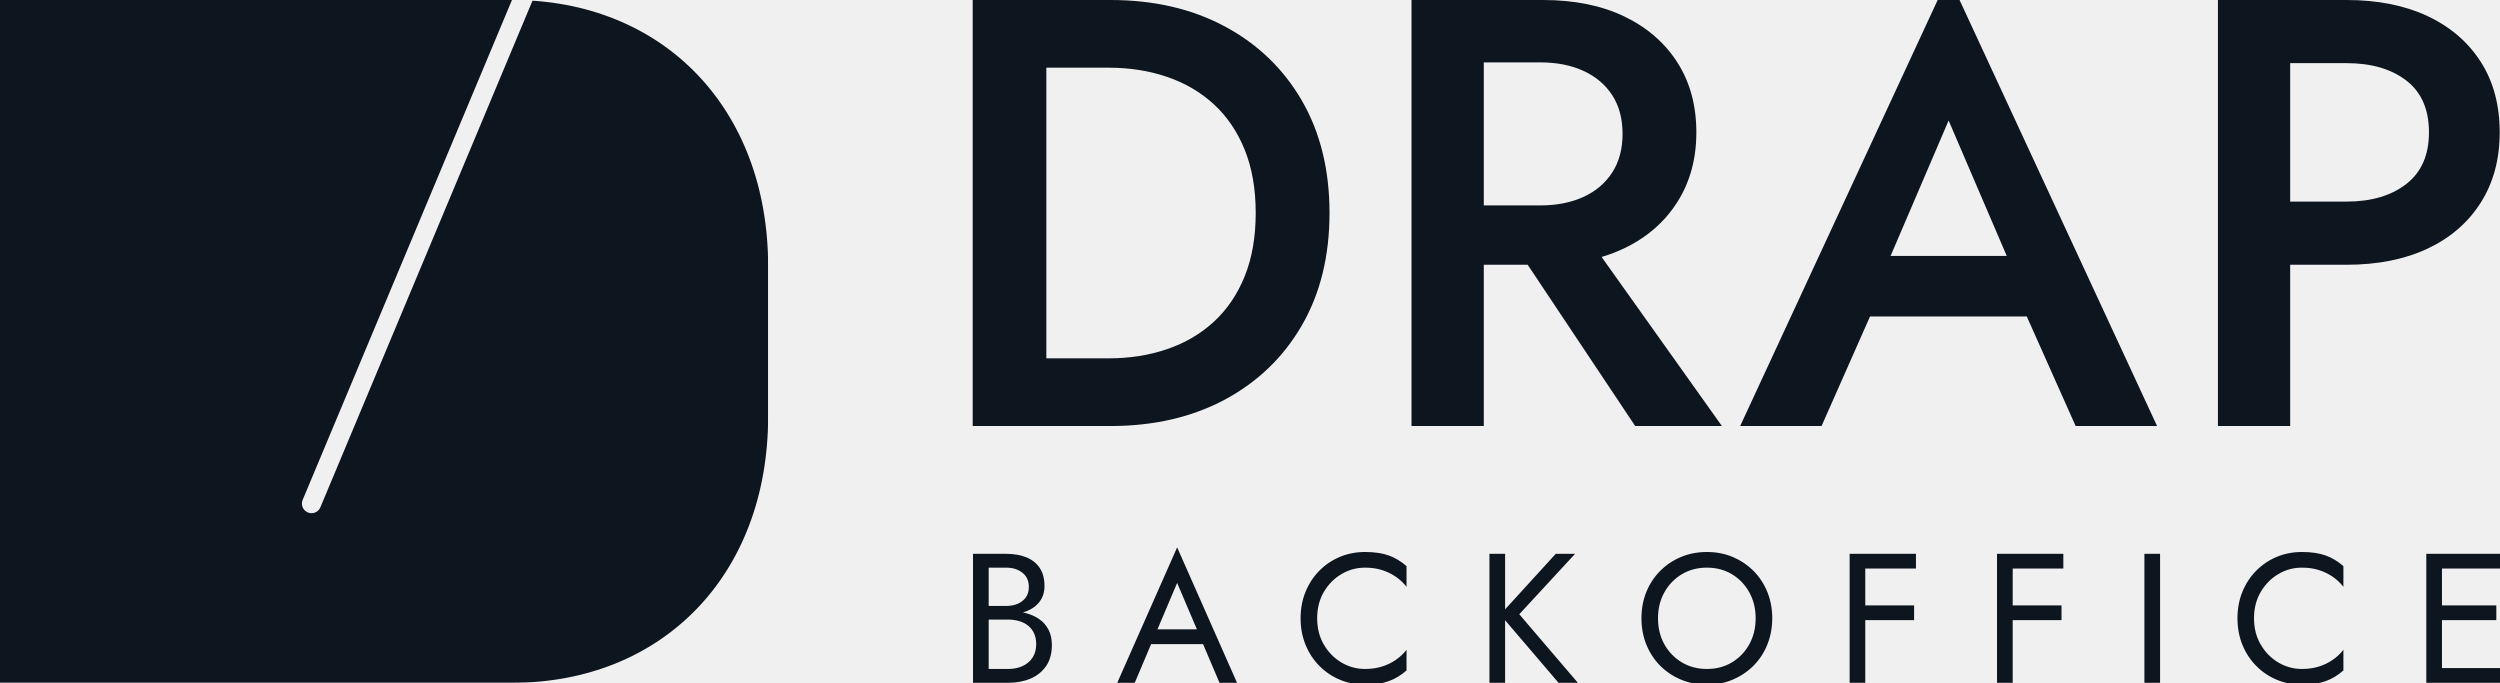
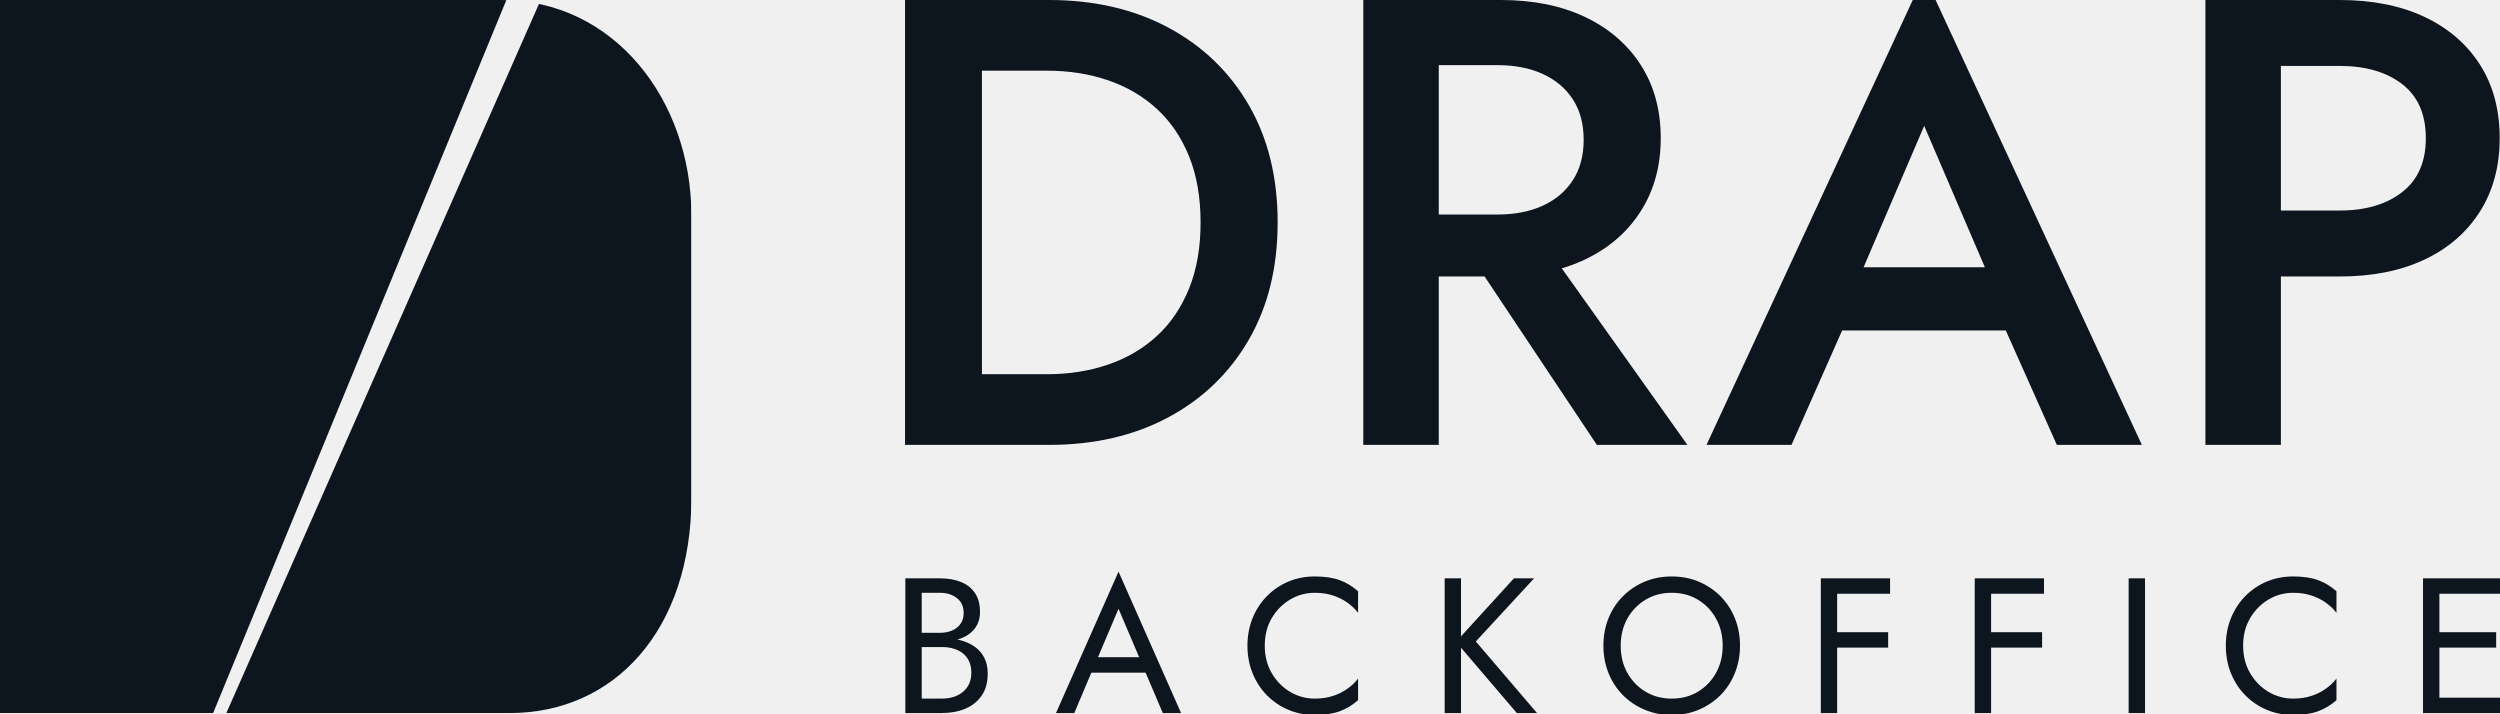
- <svg xmlns="http://www.w3.org/2000/svg" viewBox="0 0 822.84 224.73" fill="#0D151F" role="img" aria-label="DRAP Backoffice para Arquitetos">
-   <g transform="translate(0.00 0.00) scale(0.7023)">
-     <mask id="m" maskUnits="userSpaceOnUse" x="0" y="0" width="360" height="320">
-       <rect width="360" height="320" fill="#fff" />
-       <path d="M249 -10L146 236" stroke="#000" stroke-width="9" stroke-linecap="round" />
+ <svg xmlns="http://www.w3.org/2000/svg" viewBox="0 0 787.93 224.73" fill="#0D151F" role="img" aria-label="DRAP Backoffice para Arquitetos">
+   <g transform="translate(0.00 0.00) scale(0.681)">
+     <mask id="m" maskUnits="userSpaceOnUse" x="0" y="0" width="320" height="330">
+       <rect width="320" height="330" fill="#fff" />
+       <path d="M236 -4L252 -4L103 334L97 334Z" fill="#000" />
    </mask>
-     <path d="M0 0H240C310 0 360 50 360 125V195C360 270 310 320 240 320H0Z" mask="url(#m)" />
+     <path d="M0 0H232C284 0 320 46 320 100V230C320 292 284 330 236 330H0Z" mask="url(#m)" />
  </g>
-   <g transform="translate(320.25 0)">
+   <g transform="translate(285.34 0)">
    <path transform="translate(-15.62 0)" d="M15.52 0V140.22H39.76V0ZM60.85 140.22Q82.28 140.22 98.53 131.51Q114.78 122.79 123.87 107.07Q132.96 91.34 132.96 70.11Q132.96 48.83 123.87 33.13Q114.78 17.43 98.53 8.71Q82.28 0 60.85 0H30.2V22.28H60.34Q70.66 22.28 79.52 25.31Q88.39 28.34 94.9 34.33Q101.41 40.31 105.04 49.28Q108.67 58.24 108.67 70.11Q108.67 81.98 105.04 90.94Q101.41 99.91 94.9 105.89Q88.39 111.88 79.52 114.91Q70.66 117.94 60.34 117.94H30.2V140.22ZM189 73.37 233.57 140.22H262.11L214.54 73.37ZM159.95 0V140.22H183.74V0ZM174.12 20.53H202.27Q210.43 20.53 216.51 23.31Q222.6 26.09 226 31.32Q229.41 36.56 229.41 44.07Q229.41 51.53 226 56.79Q222.6 62.05 216.51 64.83Q210.43 67.61 202.27 67.61H174.12V87.14H203.27Q218.64 87.14 229.91 81.75Q241.18 76.37 247.44 66.5Q253.7 56.64 253.7 43.57Q253.7 30.3 247.44 20.53Q241.18 10.77 229.91 5.38Q218.64 0 203.27 0H174.12ZM300.07 104.16H374.19L369.68 84.23H304.58ZM336.73 39.66 359.06 91.69 359.51 97.55 378.54 140.22H405.34L336.73 -7.76L268.12 140.22H294.91L314.34 96.3L314.69 91.09ZM425.37 0V140.22H449.15V0ZM439.54 20.78H467.68Q479.95 20.78 487.39 26.52Q494.83 32.25 494.83 43.57Q494.83 54.74 487.39 60.54Q479.95 66.35 467.68 66.35H439.54V87.14H467.68Q483.06 87.14 494.33 81.85Q505.59 76.57 511.85 66.73Q518.11 56.89 518.11 43.57Q518.11 30.05 511.85 20.31Q505.59 10.57 494.33 5.28Q483.06 0 467.68 0H439.54Z" />
    <path transform="translate(-4.85 224.73)" d="M8.91 -22.44H15.77Q19.59 -22.44 22.41 -23.53Q25.23 -24.62 26.8 -26.74Q28.38 -28.86 28.38 -31.84Q28.38 -35.47 26.8 -37.81Q25.23 -40.14 22.41 -41.3Q19.59 -42.45 15.77 -42.45H4.85V0H16.37Q20.5 0 23.74 -1.36Q26.99 -2.73 28.9 -5.49Q30.81 -8.25 30.81 -12.43Q30.81 -15.34 29.71 -17.46Q28.62 -19.59 26.65 -20.95Q24.68 -22.32 22.07 -22.98Q19.47 -23.65 16.37 -23.65H8.91V-20.8H16.37Q18.43 -20.8 20.13 -20.28Q21.83 -19.77 23.07 -18.74Q24.32 -17.71 24.98 -16.19Q25.65 -14.68 25.65 -12.73Q25.65 -10.13 24.47 -8.31Q23.29 -6.49 21.19 -5.52Q19.1 -4.55 16.37 -4.55H10.01V-37.9H15.77Q18.98 -37.9 21.1 -36.23Q23.23 -34.57 23.23 -31.53Q23.23 -29.53 22.26 -28.14Q21.28 -26.74 19.59 -26.01Q17.89 -25.29 15.77 -25.29H8.91ZM60.94 -12.73H83.38L81.56 -17.59H62.76ZM72.04 -32.87 79.32 -15.77 79.8 -14.55 85.99 0H91.75L72.04 -44.57L52.33 0H58.09L64.4 -14.92L64.89 -16.01ZM118.13 -21.22Q118.13 -26.2 120.34 -29.93Q122.55 -33.66 126.13 -35.78Q129.71 -37.9 133.89 -37.9Q136.93 -37.9 139.44 -37.11Q141.96 -36.32 144.02 -34.9Q146.08 -33.47 147.54 -31.59V-38.39Q144.87 -40.75 141.72 -41.9Q138.56 -43.05 133.89 -43.05Q129.47 -43.05 125.62 -41.45Q121.77 -39.84 118.86 -36.9Q115.94 -33.96 114.31 -29.96Q112.67 -25.95 112.67 -21.22Q112.67 -16.49 114.31 -12.49Q115.94 -8.49 118.86 -5.55Q121.77 -2.61 125.62 -1Q129.47 0.61 133.89 0.61Q138.56 0.61 141.72 -0.55Q144.87 -1.7 147.54 -4.06V-10.85Q146.08 -8.97 144.02 -7.55Q141.96 -6.12 139.44 -5.34Q136.93 -4.55 133.89 -4.55Q129.71 -4.55 126.13 -6.67Q122.55 -8.79 120.34 -12.55Q118.13 -16.31 118.13 -21.22ZM174.83 -42.45V0H179.98V-42.45ZM196.66 -42.45 178.4 -22.44 197.57 0H203.93L184.65 -22.56L203.02 -42.45ZM230.31 -21.22Q230.31 -26.01 232.4 -29.77Q234.5 -33.53 238.14 -35.72Q241.77 -37.9 246.38 -37.9Q251.05 -37.9 254.66 -35.72Q258.27 -33.53 260.36 -29.77Q262.45 -26.01 262.45 -21.22Q262.45 -16.43 260.36 -12.67Q258.27 -8.91 254.66 -6.73Q251.05 -4.55 246.38 -4.55Q241.77 -4.55 238.14 -6.73Q234.5 -8.91 232.4 -12.67Q230.31 -16.43 230.31 -21.22ZM224.86 -21.22Q224.86 -16.62 226.46 -12.61Q228.07 -8.61 230.98 -5.67Q233.89 -2.73 237.83 -1.06Q241.77 0.61 246.38 0.61Q251.05 0.61 254.96 -1.06Q258.87 -2.73 261.79 -5.67Q264.7 -8.61 266.3 -12.61Q267.91 -16.62 267.91 -21.22Q267.91 -25.89 266.3 -29.87Q264.7 -33.84 261.79 -36.78Q258.87 -39.72 254.96 -41.39Q251.05 -43.05 246.38 -43.05Q241.77 -43.05 237.83 -41.39Q233.89 -39.72 230.98 -36.78Q228.07 -33.84 226.46 -29.87Q224.86 -25.89 224.86 -21.22ZM296.23 -37.6H315.21V-42.45H296.23ZM296.23 -20.62H314.6V-25.47H296.23ZM293.38 -42.45V0H298.53V-42.45ZM344.74 -37.6H363.72V-42.45H344.74ZM344.74 -20.62H363.12V-25.47H344.74ZM341.89 -42.45V0H347.05V-42.45ZM390.4 -42.45V0H395.56V-42.45ZM426.48 -21.22Q426.48 -26.2 428.7 -29.93Q430.91 -33.66 434.49 -35.78Q438.07 -37.9 442.25 -37.9Q445.28 -37.9 447.8 -37.11Q450.32 -36.32 452.38 -34.9Q454.44 -33.47 455.9 -31.59V-38.39Q453.23 -40.75 450.07 -41.9Q446.92 -43.05 442.25 -43.05Q437.82 -43.05 433.97 -41.45Q430.12 -39.84 427.21 -36.9Q424.3 -33.96 422.66 -29.96Q421.03 -25.95 421.03 -21.22Q421.03 -16.49 422.66 -12.49Q424.3 -8.49 427.21 -5.55Q430.12 -2.61 433.97 -1Q437.82 0.61 442.25 0.61Q446.92 0.61 450.07 -0.55Q453.23 -1.7 455.9 -4.06V-10.85Q454.44 -8.97 452.38 -7.55Q450.32 -6.12 447.8 -5.34Q445.28 -4.55 442.25 -4.55Q438.07 -4.55 434.49 -6.67Q430.91 -8.79 428.7 -12.55Q426.48 -16.31 426.48 -21.22ZM486.03 0H507.44V-4.85H486.03ZM486.03 -37.6H507.44V-42.45H486.03ZM486.03 -20.62H506.23V-25.47H486.03ZM483.18 -42.45V0H488.34V-42.45Z" />
  </g>
</svg>
